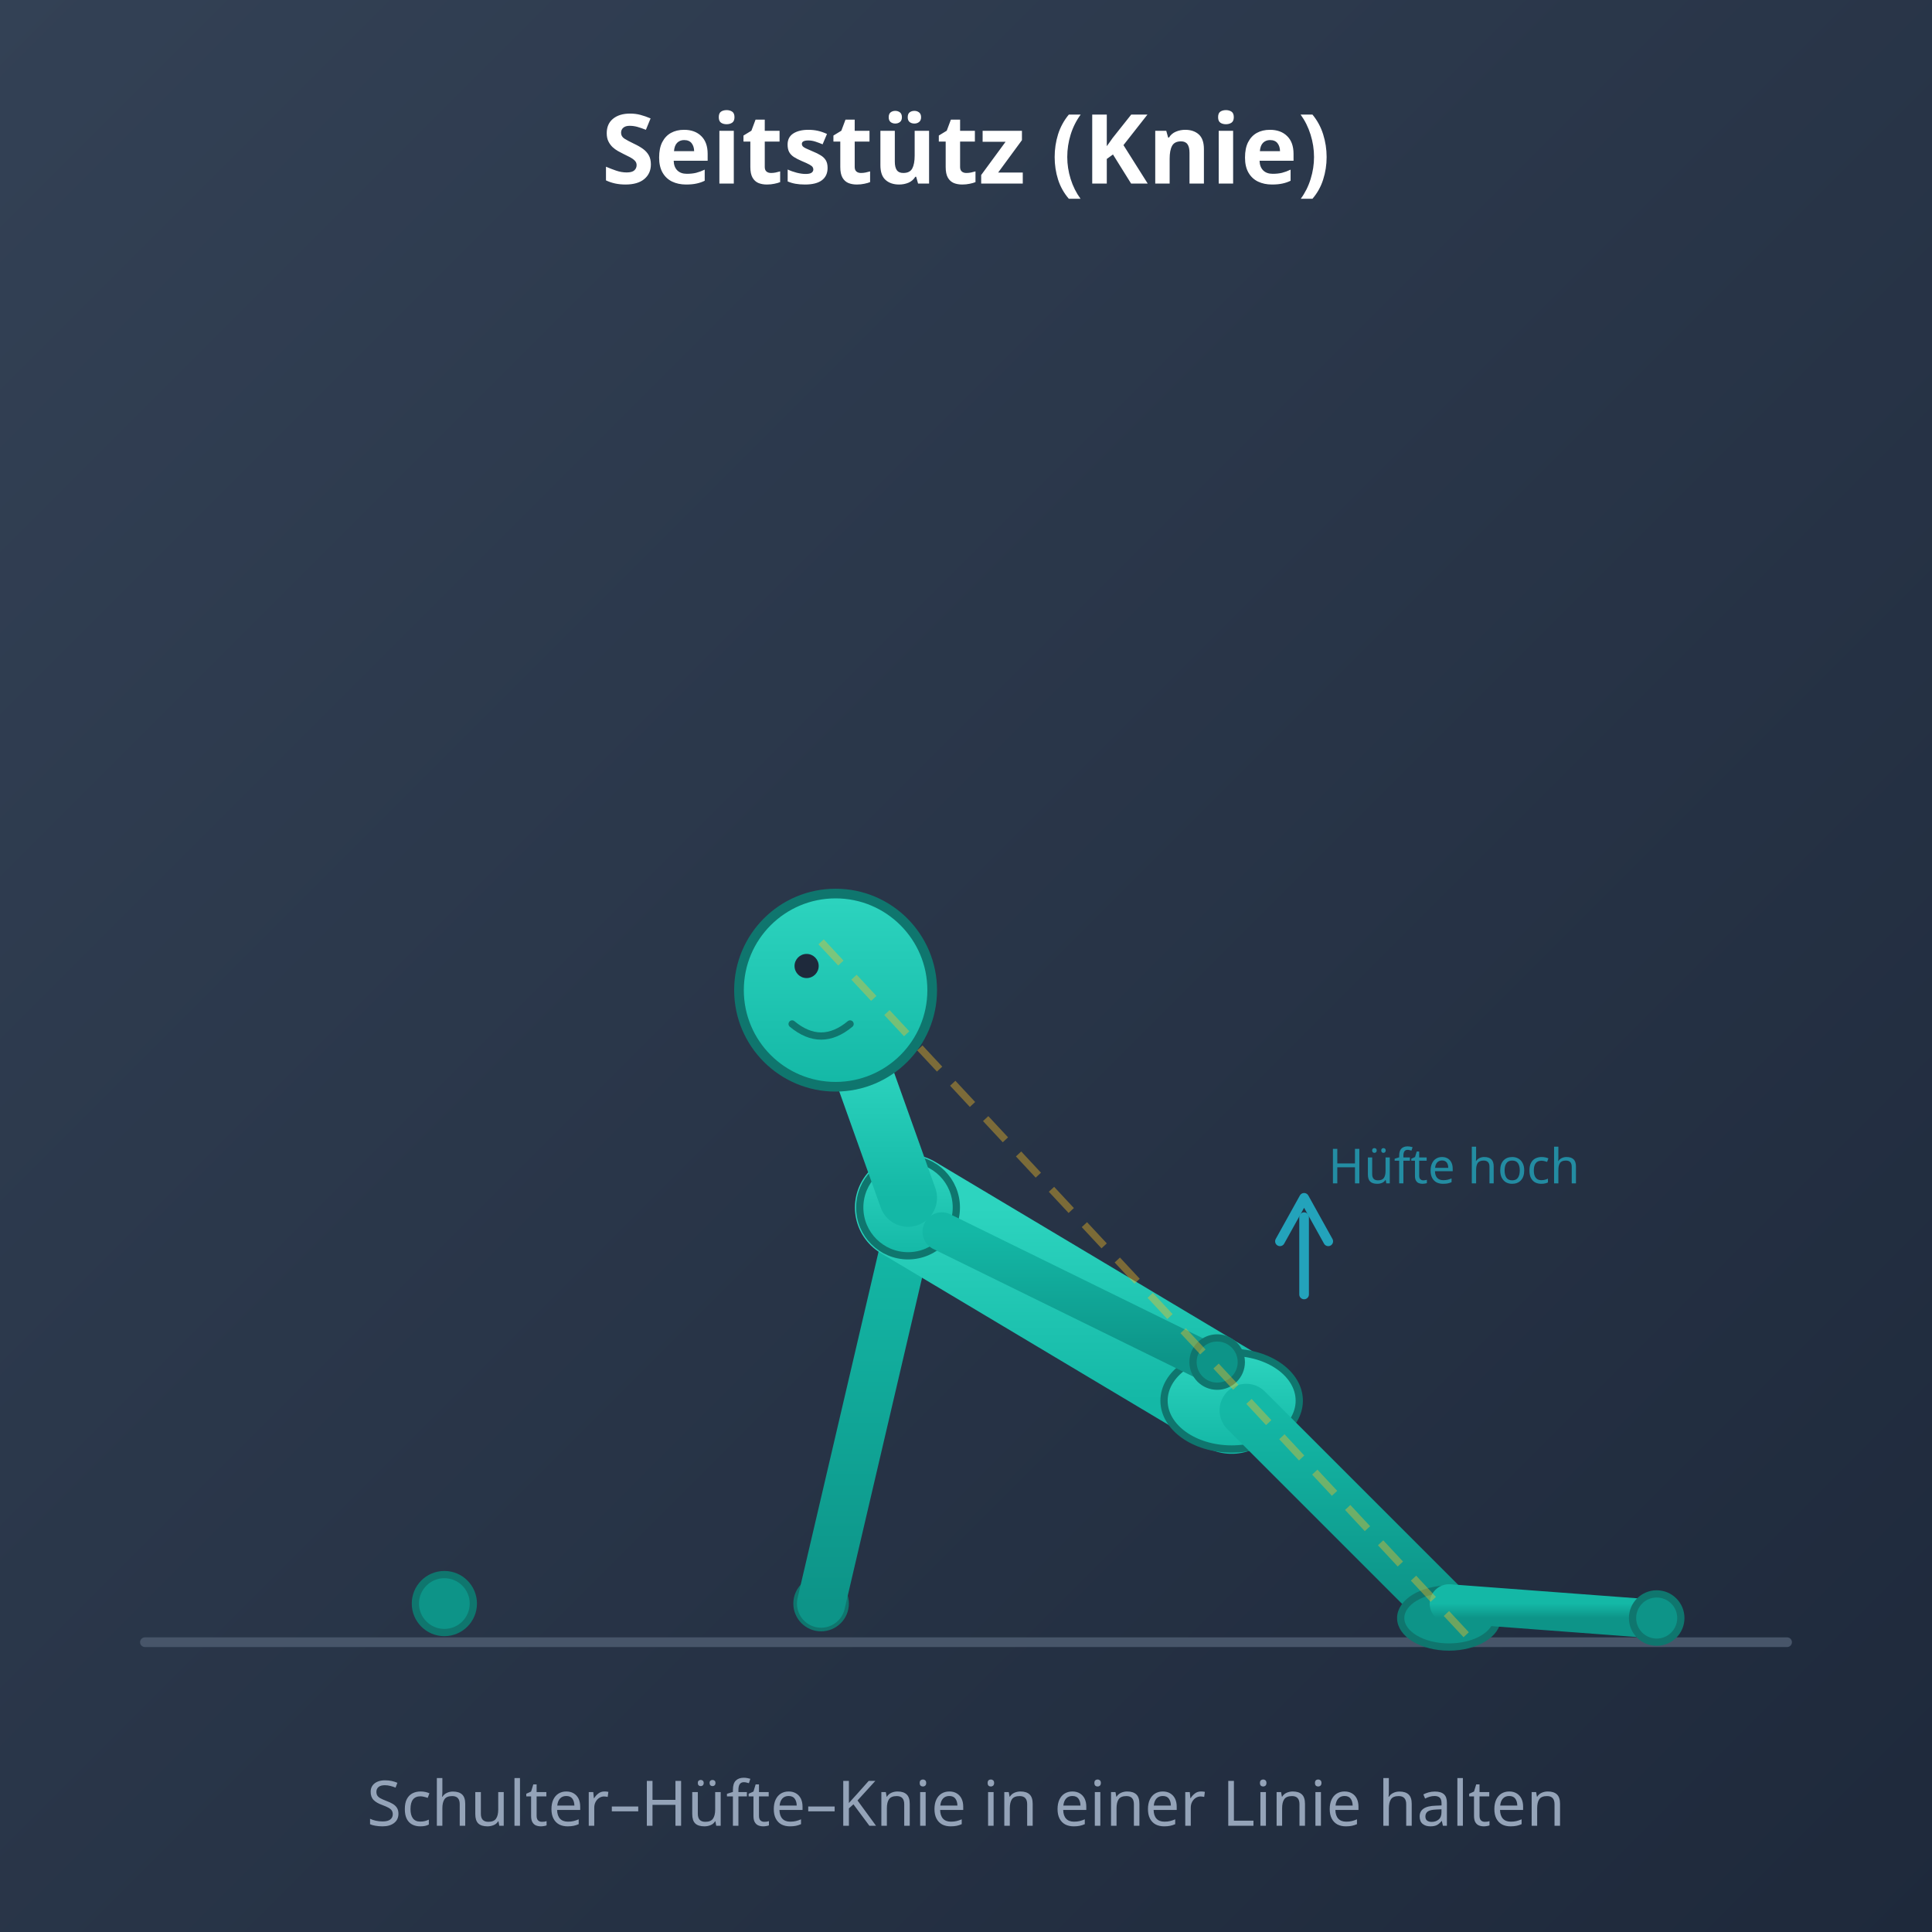
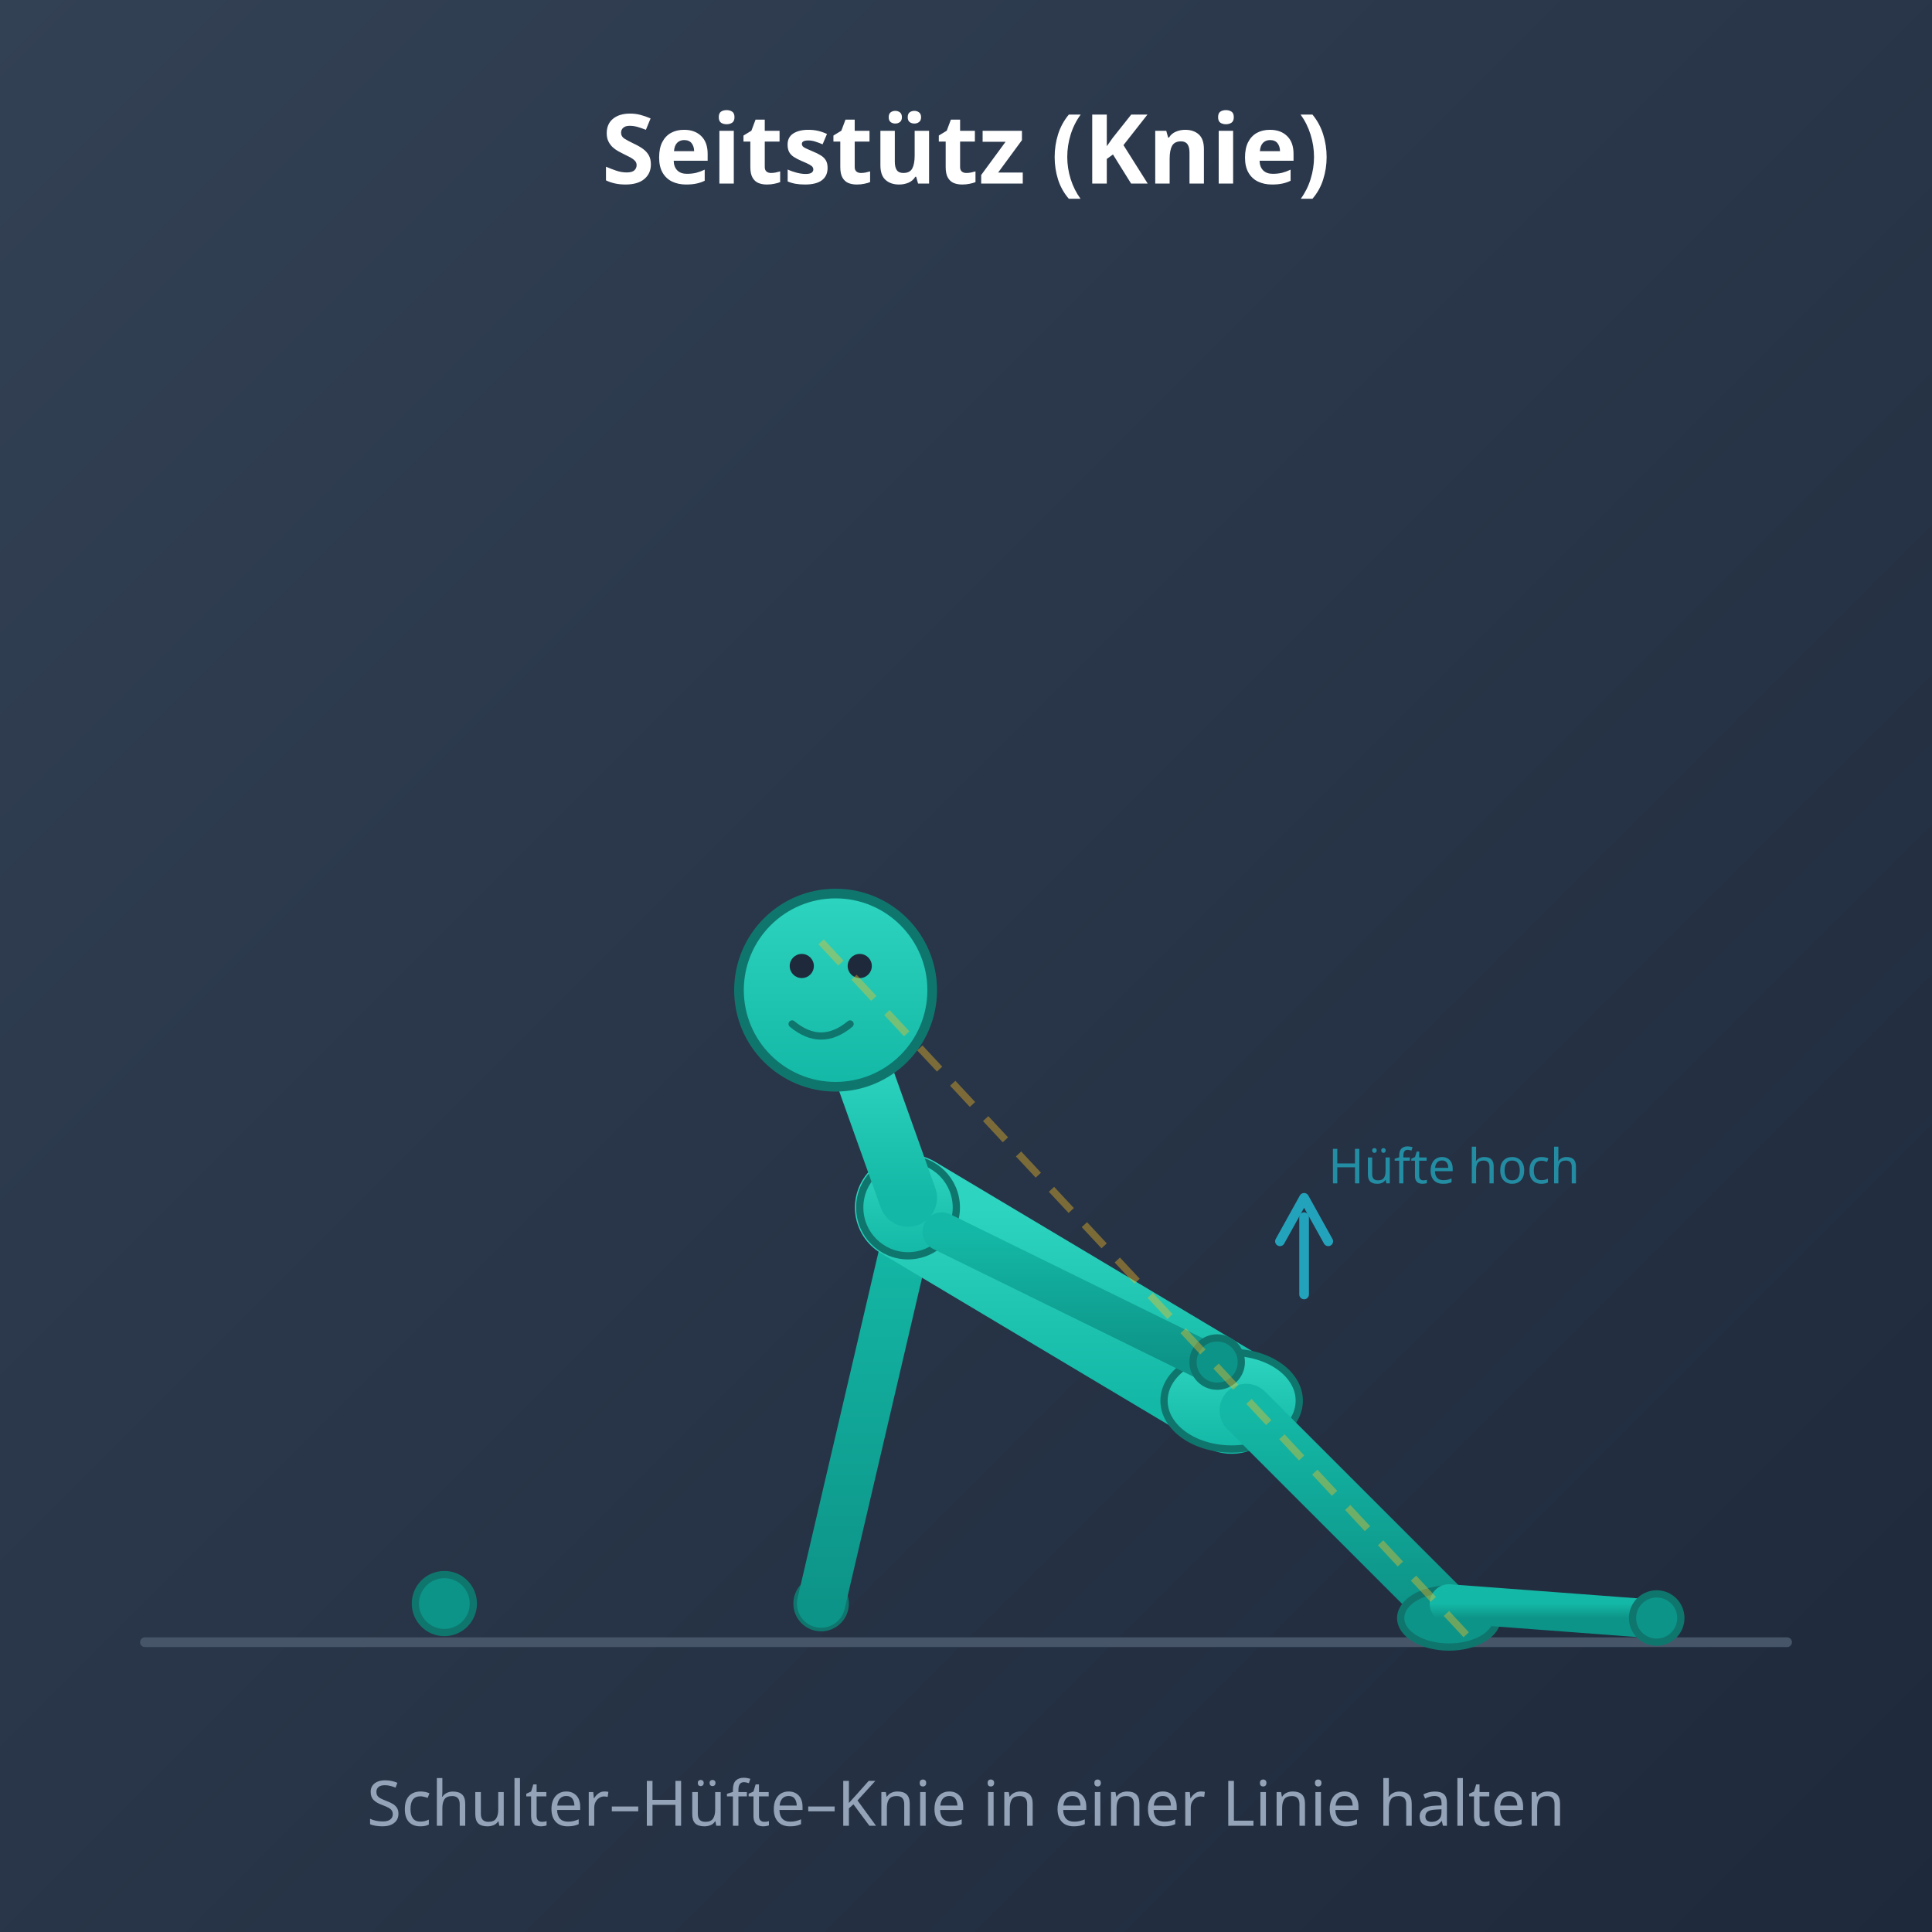
<svg xmlns="http://www.w3.org/2000/svg" width="400" height="400" viewBox="0 0 400 400">
  <defs>
    <linearGradient id="bgSP" x1="0%" y1="0%" x2="100%" y2="100%">
      <stop offset="0%" stop-color="#334155" />
      <stop offset="100%" stop-color="#1e293b" />
    </linearGradient>
    <linearGradient id="bodySP" x1="0%" y1="0%" x2="0%" y2="100%">
      <stop offset="0%" stop-color="#2dd4bf" />
      <stop offset="100%" stop-color="#14b8a6" />
    </linearGradient>
    <linearGradient id="limbSP" x1="0%" y1="0%" x2="0%" y2="100%">
      <stop offset="0%" stop-color="#14b8a6" />
      <stop offset="100%" stop-color="#0d9488" />
    </linearGradient>
  </defs>
  <rect width="400" height="400" fill="url(#bgSP)" />
  <text x="200" y="38" font-family="system-ui,sans-serif" font-size="20" font-weight="bold" fill="#ffffff" text-anchor="middle">Seitstütz (Knie)</text>
  <line x1="30" y1="340" x2="370" y2="340" stroke="#475569" stroke-width="2" stroke-linecap="round" />
  <line x1="95" y1="332" x2="170" y2="332" stroke="url(#limbSP)" stroke-width="9" stroke-linecap="round" />
  <circle cx="92" cy="332" r="6" fill="#0d9488" stroke="#0f766e" stroke-width="1.5" />
  <circle cx="170" cy="332" r="5" fill="#0d9488" stroke="#0f766e" stroke-width="1.5" />
  <line x1="170" y1="332" x2="188" y2="255" stroke="url(#limbSP)" stroke-width="10" stroke-linecap="round" />
  <line x1="188" y1="250" x2="255" y2="290" stroke="url(#bodySP)" stroke-width="22" stroke-linecap="round">
    <animate attributeName="y2" values="290;286;290" dur="3s" repeatCount="indefinite" />
  </line>
  <circle cx="188" cy="250" r="10" fill="url(#bodySP)" stroke="#0f766e" stroke-width="1.5" />
  <ellipse cx="255" cy="290" rx="14" ry="10" fill="url(#bodySP)" stroke="#0f766e" stroke-width="1.5">
    <animate attributeName="cy" values="290;286;290" dur="3s" repeatCount="indefinite" />
  </ellipse>
  <line x1="188" y1="248" x2="178" y2="220" stroke="url(#bodySP)" stroke-width="12" stroke-linecap="round" />
  <circle cx="173" cy="205" r="20" fill="url(#bodySP)" stroke="#0f766e" stroke-width="2" />
-   <circle cx="167" cy="200" r="2.5" fill="#1e293b" />
+   <circle cx="166" cy="200" r="2.5" fill="#1e293b" />
+   <circle cx="178" cy="200" r="2.5" fill="#1e293b" />
  <path d="M164 212 Q170 217 176 212" stroke="#0f766e" stroke-width="1.5" fill="none" stroke-linecap="round" />
  <line x1="195" y1="255" x2="250" y2="282" stroke="url(#limbSP)" stroke-width="8" stroke-linecap="round">
    <animate attributeName="y2" values="282;278;282" dur="3s" repeatCount="indefinite" />
  </line>
  <circle cx="252" cy="282" r="5" fill="#0d9488" stroke="#0f766e" stroke-width="1.5">
    <animate attributeName="cy" values="282;278;282" dur="3s" repeatCount="indefinite" />
  </circle>
  <line x1="258" y1="292" x2="298" y2="332" stroke="url(#limbSP)" stroke-width="11" stroke-linecap="round">
    <animate attributeName="y1" values="292;288;292" dur="3s" repeatCount="indefinite" />
  </line>
  <ellipse cx="300" cy="335" rx="10" ry="6" fill="#0d9488" stroke="#0f766e" stroke-width="1.5" />
  <line x1="300" y1="332" x2="340" y2="335" stroke="url(#limbSP)" stroke-width="8" stroke-linecap="round" />
  <circle cx="343" cy="335" r="5" fill="#0d9488" stroke="#0f766e" stroke-width="1.5" />
  <line x1="170" y1="195" x2="305" y2="340" stroke="#fbbf24" stroke-width="1.5" stroke-dasharray="6 4" opacity="0.4" />
  <g opacity="0.7">
    <line x1="270" y1="268" x2="270" y2="252" stroke="#22d3ee" stroke-width="2" stroke-linecap="round">
      <animate attributeName="opacity" values="0.4;0.9;0.4" dur="3s" repeatCount="indefinite" />
    </line>
    <path d="M265 257 L270 248 L275 257" stroke="#22d3ee" stroke-width="2" fill="none" stroke-linecap="round" stroke-linejoin="round">
      <animate attributeName="opacity" values="0.4;0.9;0.4" dur="3s" repeatCount="indefinite" />
    </path>
    <text x="275" y="245" font-family="system-ui,sans-serif" font-size="10" fill="#22d3ee" text-anchor="start" opacity="0.8">Hüfte hoch</text>
  </g>
  <text x="200" y="378" font-family="system-ui,sans-serif" font-size="13" fill="#94a3b8" text-anchor="middle">Schulter–Hüfte–Knie in einer Linie halten</text>
</svg>
